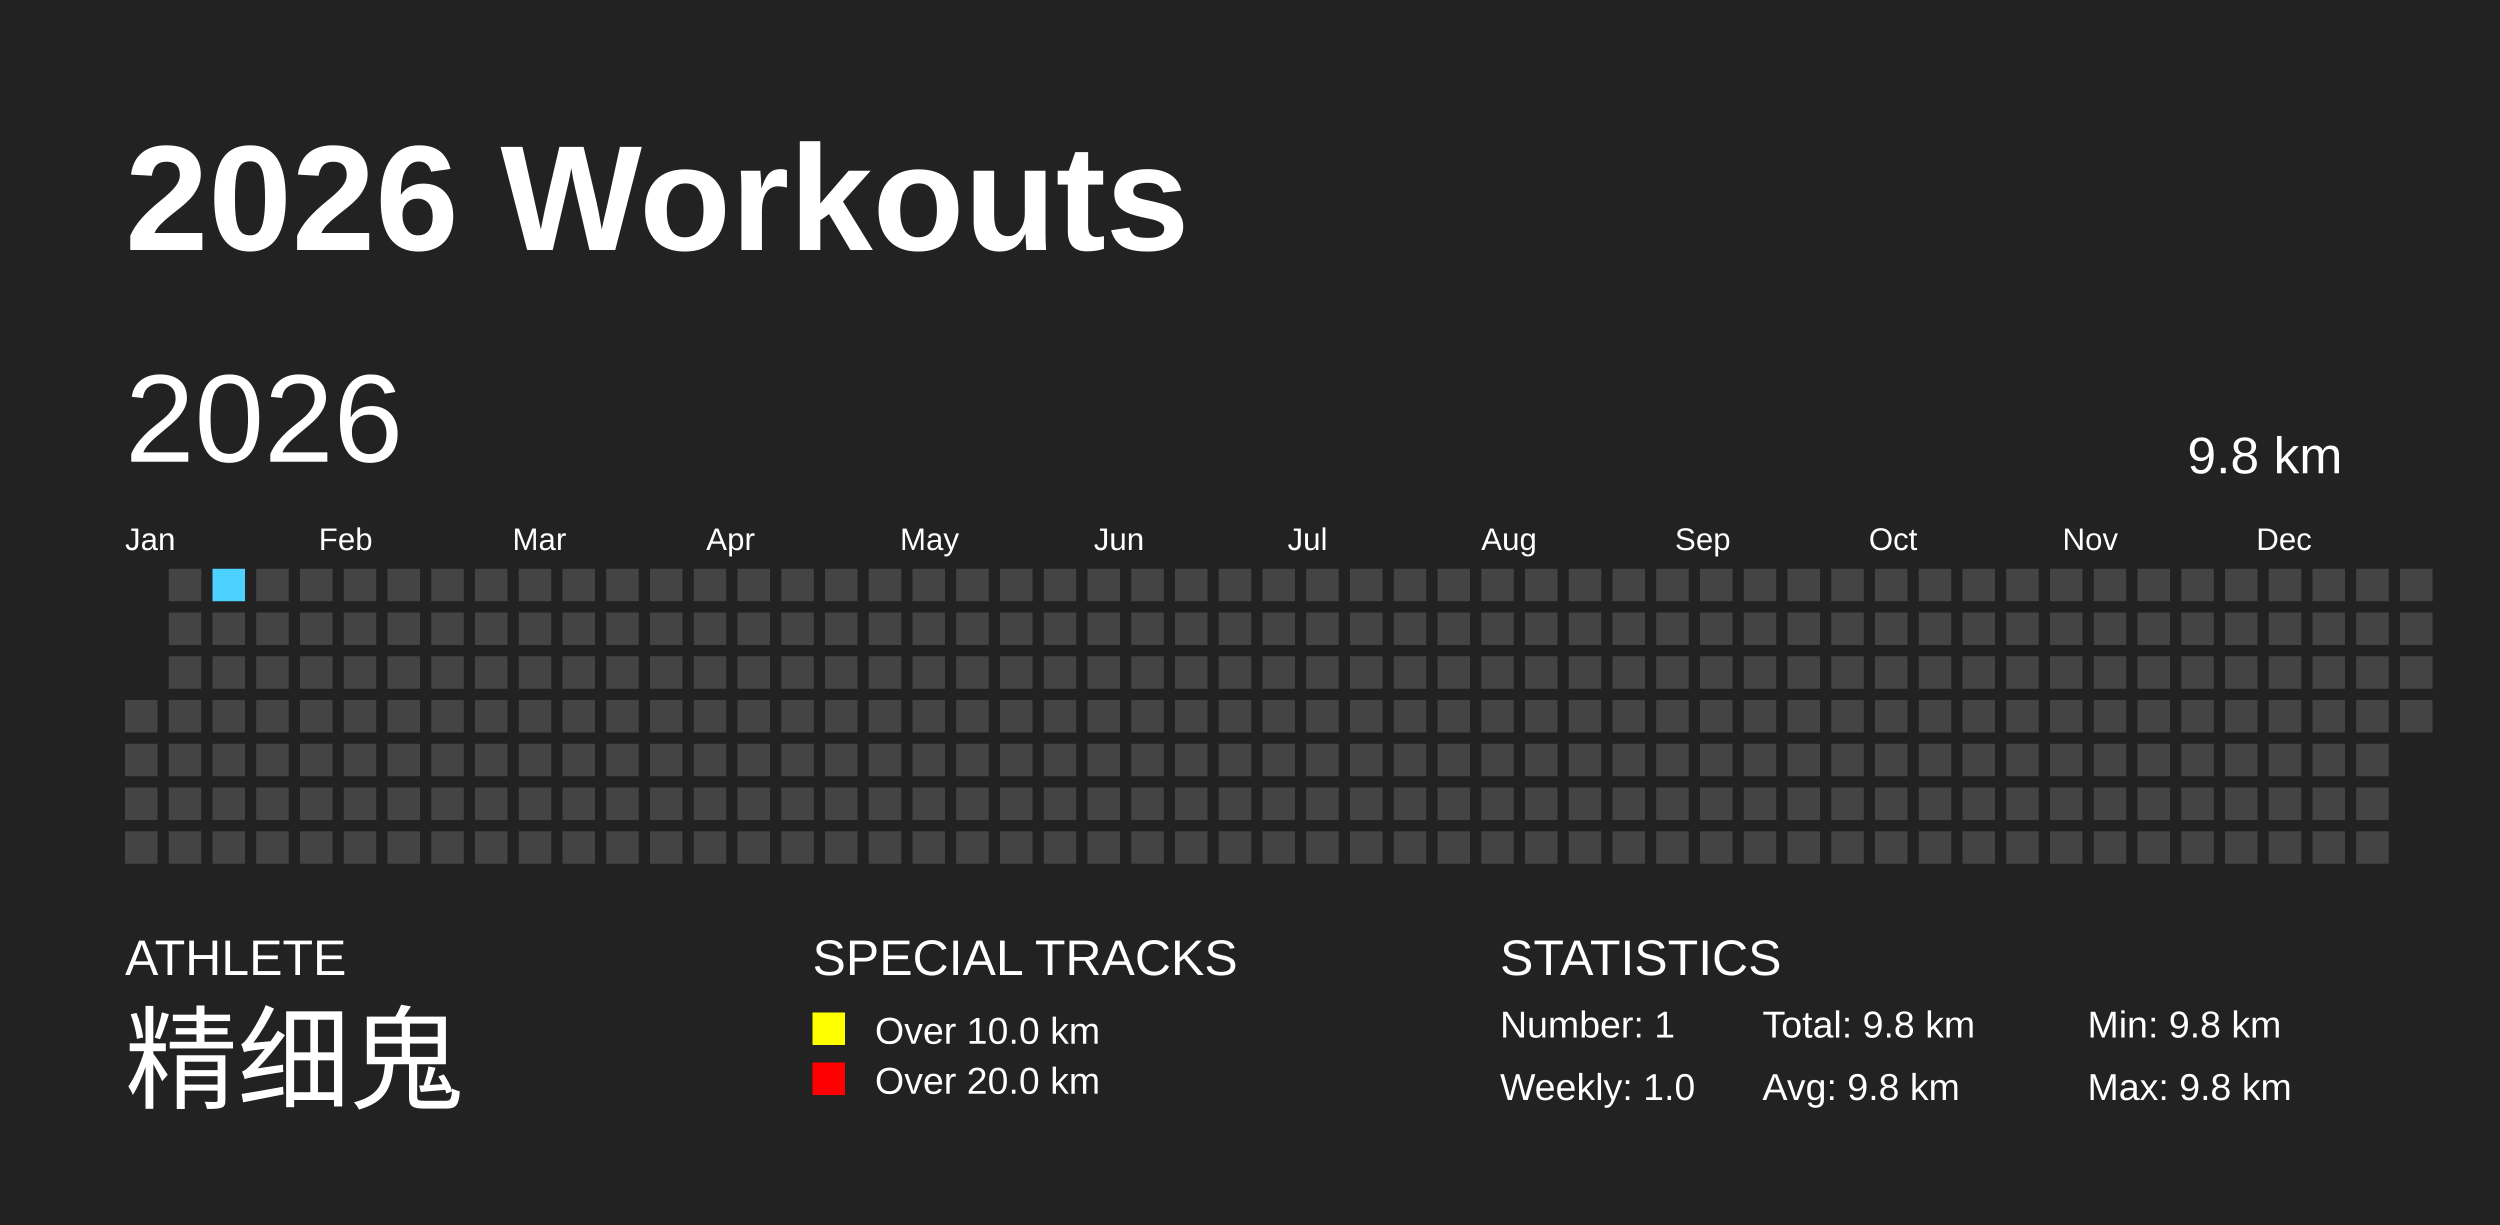
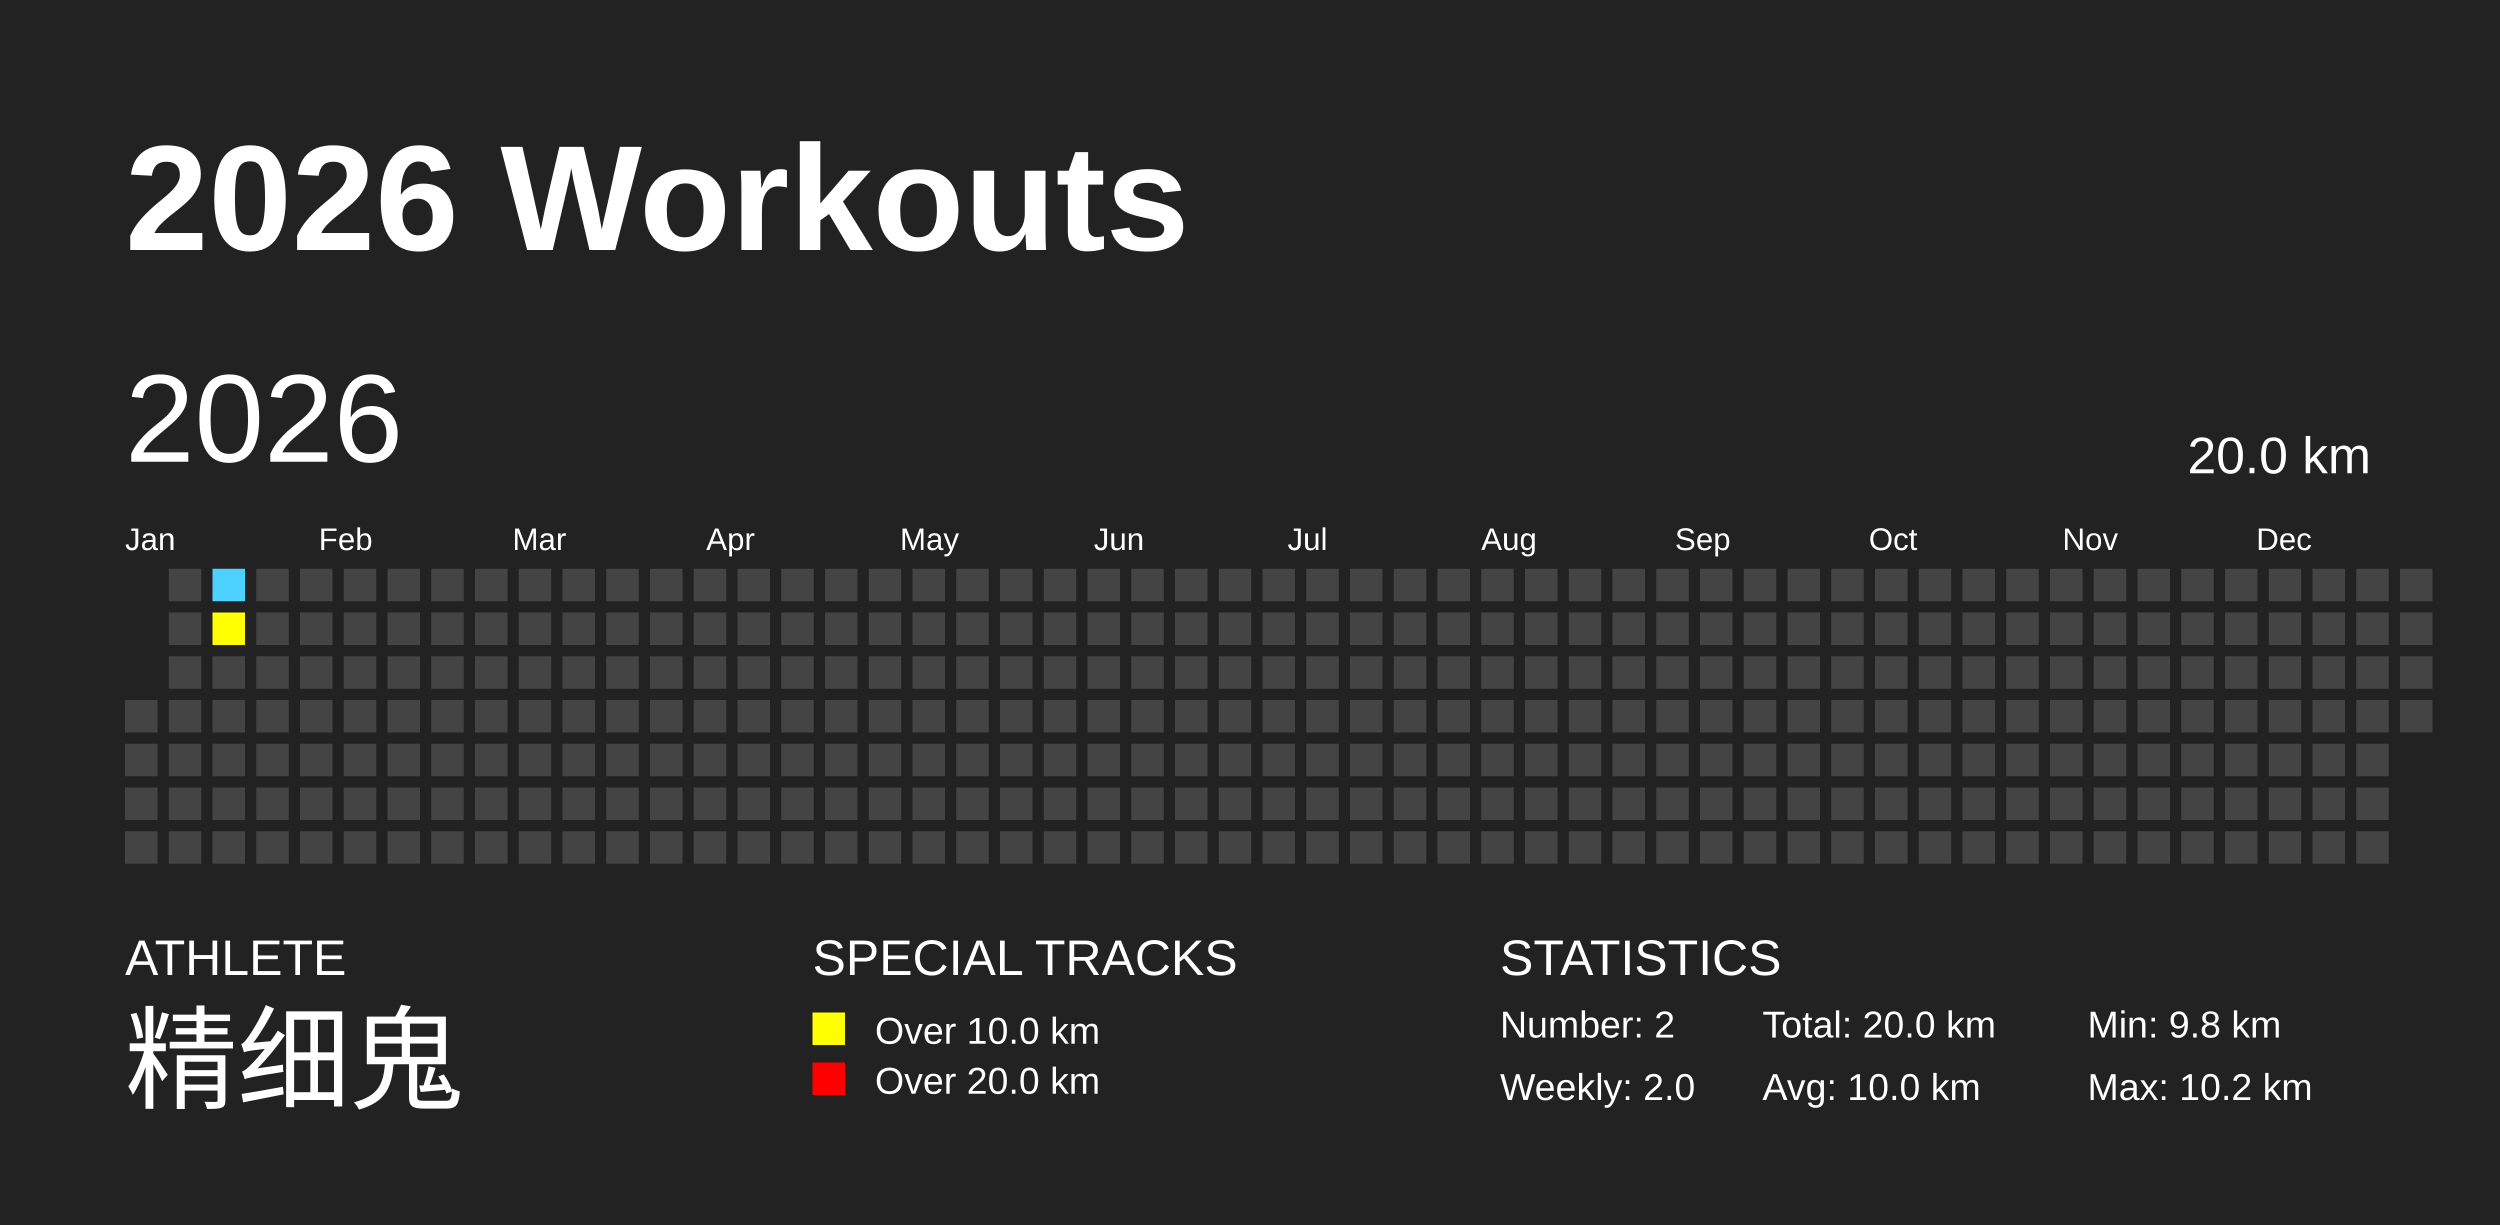
<svg xmlns="http://www.w3.org/2000/svg" baseProfile="full" height="98mm" version="1.1" viewBox="0,0,200,98" width="200mm">
  <defs />
  <rect fill="#222222" height="98" width="200" x="0" y="0" />
  <text fill="#FFFFFF" style="font-size:12px; font-family:Arial; font-weight:bold;" x="10" y="20">2026 Workouts</text>
  <text fill="#FFFFFF" style="font-size:4px; font-family:Arial" x="10" y="78">ATHLETE</text>
  <text fill="#FFFFFF" style="font-size:9px; font-family:Arial" x="10" y="88">精细鬼</text>
  <text fill="#FFFFFF" style="font-size:4px; font-family:Arial" x="65" y="78">SPECIAL TRACKS</text>
  <rect fill="yellow" height="2.6" width="2.6" x="65" y="81" />
  <text fill="#FFFFFF" style="font-size:3px; font-family:Arial" x="70" y="83.5">Over 10.0 km</text>
  <rect fill="red" height="2.6" width="2.6" x="65" y="85" />
  <text fill="#FFFFFF" style="font-size:3px; font-family:Arial" x="70" y="87.5">Over 20.0 km</text>
  <text fill="#FFFFFF" style="font-size:4px; font-family:Arial" x="120" y="78">STATISTICS</text>
-   <text fill="#FFFFFF" style="font-size:3px; font-family:Arial" x="120" y="83">Number: 1</text>
-   <text fill="#FFFFFF" style="font-size:3px; font-family:Arial" x="120" y="88">Weekly: 1.0</text>
-   <text fill="#FFFFFF" style="font-size:3px; font-family:Arial" x="141" y="83">Total: 9.8 km</text>
-   <text fill="#FFFFFF" style="font-size:3px; font-family:Arial" x="141" y="88">Avg: 9.8 km</text>
+   <text fill="#FFFFFF" style="font-size:3px; font-family:Arial" x="120" y="83">Number: 2</text>
+   <text fill="#FFFFFF" style="font-size:3px; font-family:Arial" x="120" y="88">Weekly: 2.0</text>
+   <text fill="#FFFFFF" style="font-size:3px; font-family:Arial" x="141" y="83">Total: 20.0 km</text>
+   <text fill="#FFFFFF" style="font-size:3px; font-family:Arial" x="141" y="88">Avg: 10.0 km</text>
  <text fill="#FFFFFF" style="font-size:3px; font-family:Arial" x="167" y="83">Min: 9.8 km</text>
-   <text fill="#FFFFFF" style="font-size:3px; font-family:Arial" x="167" y="88">Max: 9.8 km</text>
+   <text fill="#FFFFFF" style="font-size:3px; font-family:Arial" x="167" y="88">Max: 10.2 km</text>
  <text dominant-baseline="hanging" fill="#FFFFFF" style="font-size:10.0px; font-family:Arial;" x="10" y="30">2026</text>
-   <text dominant-baseline="hanging" fill="#FFFFFF" style="font-size:4.125px; font-family:Arial;" x="175" y="35">9.8 km</text>
+   <text dominant-baseline="hanging" fill="#FFFFFF" style="font-size:4.125px; font-family:Arial;" x="175" y="35">20.0 km</text>
  <text fill="#FFFFFF" style="font-size:2.5px; font-family:Arial" x="10.0" y="44">Jan</text>
  <text fill="#FFFFFF" style="font-size:2.5px; font-family:Arial" x="25.5" y="44">Feb</text>
  <text fill="#FFFFFF" style="font-size:2.5px; font-family:Arial" x="41.0" y="44">Mar</text>
  <text fill="#FFFFFF" style="font-size:2.5px; font-family:Arial" x="56.5" y="44">Apr</text>
  <text fill="#FFFFFF" style="font-size:2.5px; font-family:Arial" x="72.0" y="44">May</text>
  <text fill="#FFFFFF" style="font-size:2.5px; font-family:Arial" x="87.5" y="44">Jun</text>
  <text fill="#FFFFFF" style="font-size:2.5px; font-family:Arial" x="103.0" y="44">Jul</text>
  <text fill="#FFFFFF" style="font-size:2.5px; font-family:Arial" x="118.5" y="44">Aug</text>
  <text fill="#FFFFFF" style="font-size:2.5px; font-family:Arial" x="134.0" y="44">Sep</text>
  <text fill="#FFFFFF" style="font-size:2.5px; font-family:Arial" x="149.5" y="44">Oct</text>
  <text fill="#FFFFFF" style="font-size:2.5px; font-family:Arial" x="165.0" y="44">Nov</text>
  <text fill="#FFFFFF" style="font-size:2.5px; font-family:Arial" x="180.5" y="44">Dec</text>
  <rect fill="#444444" height="2.6" width="2.6" x="10.0" y="56.0" />
  <rect fill="#444444" height="2.6" width="2.6" x="10.0" y="59.5" />
  <rect fill="#444444" height="2.6" width="2.6" x="10.0" y="63.0" />
  <rect fill="#444444" height="2.6" width="2.6" x="10.0" y="66.5" />
  <rect fill="#444444" height="2.6" width="2.6" x="13.5" y="45.5" />
  <rect fill="#444444" height="2.6" width="2.6" x="13.5" y="49.0" />
  <rect fill="#444444" height="2.6" width="2.6" x="13.5" y="52.5" />
  <rect fill="#444444" height="2.6" width="2.6" x="13.5" y="56.0" />
  <rect fill="#444444" height="2.6" width="2.6" x="13.5" y="59.5" />
  <rect fill="#444444" height="2.6" width="2.6" x="13.5" y="63.0" />
  <rect fill="#444444" height="2.6" width="2.6" x="13.5" y="66.5" />
  <rect fill="#4DD2FF" height="2.6" width="2.6" x="17.0" y="45.5" />
-   <rect fill="#444444" height="2.6" width="2.6" x="17.0" y="49.0" />
+   <rect fill="yellow" height="2.6" width="2.6" x="17.0" y="49.0" />
  <rect fill="#444444" height="2.6" width="2.6" x="17.0" y="52.5" />
  <rect fill="#444444" height="2.6" width="2.6" x="17.0" y="56.0" />
  <rect fill="#444444" height="2.6" width="2.6" x="17.0" y="59.5" />
  <rect fill="#444444" height="2.6" width="2.6" x="17.0" y="63.0" />
  <rect fill="#444444" height="2.6" width="2.6" x="17.0" y="66.5" />
  <rect fill="#444444" height="2.6" width="2.6" x="20.5" y="45.5" />
  <rect fill="#444444" height="2.6" width="2.6" x="20.5" y="49.0" />
  <rect fill="#444444" height="2.6" width="2.6" x="20.5" y="52.5" />
  <rect fill="#444444" height="2.6" width="2.6" x="20.5" y="56.0" />
  <rect fill="#444444" height="2.6" width="2.6" x="20.5" y="59.5" />
  <rect fill="#444444" height="2.6" width="2.6" x="20.5" y="63.0" />
  <rect fill="#444444" height="2.6" width="2.6" x="20.5" y="66.5" />
  <rect fill="#444444" height="2.6" width="2.6" x="24.0" y="45.5" />
  <rect fill="#444444" height="2.6" width="2.6" x="24.0" y="49.0" />
  <rect fill="#444444" height="2.6" width="2.6" x="24.0" y="52.5" />
  <rect fill="#444444" height="2.6" width="2.6" x="24.0" y="56.0" />
  <rect fill="#444444" height="2.6" width="2.6" x="24.0" y="59.5" />
  <rect fill="#444444" height="2.6" width="2.6" x="24.0" y="63.0" />
  <rect fill="#444444" height="2.6" width="2.6" x="24.0" y="66.5" />
  <rect fill="#444444" height="2.6" width="2.6" x="27.5" y="45.5" />
  <rect fill="#444444" height="2.6" width="2.6" x="27.5" y="49.0" />
  <rect fill="#444444" height="2.6" width="2.6" x="27.5" y="52.5" />
  <rect fill="#444444" height="2.6" width="2.6" x="27.5" y="56.0" />
  <rect fill="#444444" height="2.6" width="2.6" x="27.5" y="59.5" />
  <rect fill="#444444" height="2.6" width="2.6" x="27.5" y="63.0" />
  <rect fill="#444444" height="2.6" width="2.6" x="27.5" y="66.5" />
  <rect fill="#444444" height="2.6" width="2.6" x="31.0" y="45.5" />
  <rect fill="#444444" height="2.6" width="2.6" x="31.0" y="49.0" />
  <rect fill="#444444" height="2.6" width="2.6" x="31.0" y="52.5" />
  <rect fill="#444444" height="2.6" width="2.6" x="31.0" y="56.0" />
  <rect fill="#444444" height="2.6" width="2.6" x="31.0" y="59.5" />
  <rect fill="#444444" height="2.6" width="2.6" x="31.0" y="63.0" />
  <rect fill="#444444" height="2.6" width="2.6" x="31.0" y="66.5" />
  <rect fill="#444444" height="2.6" width="2.6" x="34.5" y="45.5" />
  <rect fill="#444444" height="2.6" width="2.6" x="34.5" y="49.0" />
  <rect fill="#444444" height="2.6" width="2.6" x="34.5" y="52.5" />
  <rect fill="#444444" height="2.6" width="2.6" x="34.5" y="56.0" />
  <rect fill="#444444" height="2.6" width="2.6" x="34.5" y="59.5" />
  <rect fill="#444444" height="2.6" width="2.6" x="34.5" y="63.0" />
  <rect fill="#444444" height="2.6" width="2.6" x="34.5" y="66.5" />
  <rect fill="#444444" height="2.6" width="2.6" x="38.0" y="45.5" />
  <rect fill="#444444" height="2.6" width="2.6" x="38.0" y="49.0" />
  <rect fill="#444444" height="2.6" width="2.6" x="38.0" y="52.5" />
  <rect fill="#444444" height="2.6" width="2.6" x="38.0" y="56.0" />
  <rect fill="#444444" height="2.6" width="2.6" x="38.0" y="59.5" />
  <rect fill="#444444" height="2.6" width="2.6" x="38.0" y="63.0" />
  <rect fill="#444444" height="2.6" width="2.6" x="38.0" y="66.5" />
  <rect fill="#444444" height="2.6" width="2.6" x="41.5" y="45.5" />
  <rect fill="#444444" height="2.6" width="2.6" x="41.5" y="49.0" />
  <rect fill="#444444" height="2.6" width="2.6" x="41.5" y="52.5" />
  <rect fill="#444444" height="2.6" width="2.6" x="41.5" y="56.0" />
  <rect fill="#444444" height="2.6" width="2.6" x="41.5" y="59.5" />
  <rect fill="#444444" height="2.6" width="2.6" x="41.5" y="63.0" />
  <rect fill="#444444" height="2.6" width="2.6" x="41.5" y="66.5" />
  <rect fill="#444444" height="2.6" width="2.6" x="45.0" y="45.5" />
  <rect fill="#444444" height="2.6" width="2.6" x="45.0" y="49.0" />
  <rect fill="#444444" height="2.6" width="2.6" x="45.0" y="52.5" />
  <rect fill="#444444" height="2.6" width="2.6" x="45.0" y="56.0" />
  <rect fill="#444444" height="2.6" width="2.6" x="45.0" y="59.5" />
  <rect fill="#444444" height="2.6" width="2.6" x="45.0" y="63.0" />
  <rect fill="#444444" height="2.6" width="2.6" x="45.0" y="66.5" />
  <rect fill="#444444" height="2.6" width="2.6" x="48.5" y="45.5" />
  <rect fill="#444444" height="2.6" width="2.6" x="48.5" y="49.0" />
  <rect fill="#444444" height="2.6" width="2.6" x="48.5" y="52.5" />
  <rect fill="#444444" height="2.6" width="2.6" x="48.5" y="56.0" />
  <rect fill="#444444" height="2.6" width="2.6" x="48.5" y="59.5" />
  <rect fill="#444444" height="2.6" width="2.6" x="48.5" y="63.0" />
  <rect fill="#444444" height="2.6" width="2.6" x="48.5" y="66.5" />
  <rect fill="#444444" height="2.6" width="2.6" x="52.0" y="45.5" />
  <rect fill="#444444" height="2.6" width="2.6" x="52.0" y="49.0" />
  <rect fill="#444444" height="2.6" width="2.6" x="52.0" y="52.5" />
  <rect fill="#444444" height="2.6" width="2.6" x="52.0" y="56.0" />
  <rect fill="#444444" height="2.6" width="2.6" x="52.0" y="59.5" />
  <rect fill="#444444" height="2.6" width="2.6" x="52.0" y="63.0" />
  <rect fill="#444444" height="2.6" width="2.6" x="52.0" y="66.5" />
  <rect fill="#444444" height="2.6" width="2.6" x="55.5" y="45.5" />
  <rect fill="#444444" height="2.6" width="2.6" x="55.5" y="49.0" />
  <rect fill="#444444" height="2.6" width="2.6" x="55.5" y="52.5" />
  <rect fill="#444444" height="2.6" width="2.6" x="55.5" y="56.0" />
  <rect fill="#444444" height="2.6" width="2.6" x="55.5" y="59.5" />
  <rect fill="#444444" height="2.6" width="2.6" x="55.5" y="63.0" />
  <rect fill="#444444" height="2.6" width="2.6" x="55.5" y="66.5" />
  <rect fill="#444444" height="2.6" width="2.6" x="59.0" y="45.5" />
  <rect fill="#444444" height="2.6" width="2.6" x="59.0" y="49.0" />
  <rect fill="#444444" height="2.6" width="2.6" x="59.0" y="52.5" />
  <rect fill="#444444" height="2.6" width="2.6" x="59.0" y="56.0" />
  <rect fill="#444444" height="2.6" width="2.6" x="59.0" y="59.5" />
  <rect fill="#444444" height="2.6" width="2.6" x="59.0" y="63.0" />
  <rect fill="#444444" height="2.6" width="2.6" x="59.0" y="66.5" />
  <rect fill="#444444" height="2.6" width="2.6" x="62.5" y="45.5" />
  <rect fill="#444444" height="2.6" width="2.6" x="62.5" y="49.0" />
  <rect fill="#444444" height="2.6" width="2.6" x="62.5" y="52.5" />
  <rect fill="#444444" height="2.6" width="2.6" x="62.5" y="56.0" />
  <rect fill="#444444" height="2.6" width="2.6" x="62.5" y="59.5" />
  <rect fill="#444444" height="2.6" width="2.6" x="62.5" y="63.0" />
  <rect fill="#444444" height="2.6" width="2.6" x="62.5" y="66.5" />
  <rect fill="#444444" height="2.6" width="2.6" x="66.0" y="45.5" />
  <rect fill="#444444" height="2.6" width="2.6" x="66.0" y="49.0" />
  <rect fill="#444444" height="2.6" width="2.6" x="66.0" y="52.5" />
  <rect fill="#444444" height="2.6" width="2.6" x="66.0" y="56.0" />
  <rect fill="#444444" height="2.6" width="2.6" x="66.0" y="59.5" />
  <rect fill="#444444" height="2.6" width="2.6" x="66.0" y="63.0" />
  <rect fill="#444444" height="2.6" width="2.6" x="66.0" y="66.5" />
  <rect fill="#444444" height="2.6" width="2.6" x="69.5" y="45.5" />
  <rect fill="#444444" height="2.6" width="2.6" x="69.5" y="49.0" />
  <rect fill="#444444" height="2.6" width="2.6" x="69.5" y="52.5" />
  <rect fill="#444444" height="2.6" width="2.6" x="69.5" y="56.0" />
  <rect fill="#444444" height="2.6" width="2.6" x="69.5" y="59.5" />
  <rect fill="#444444" height="2.6" width="2.6" x="69.5" y="63.0" />
  <rect fill="#444444" height="2.6" width="2.6" x="69.5" y="66.5" />
  <rect fill="#444444" height="2.6" width="2.6" x="73.0" y="45.5" />
  <rect fill="#444444" height="2.6" width="2.6" x="73.0" y="49.0" />
  <rect fill="#444444" height="2.6" width="2.6" x="73.0" y="52.5" />
  <rect fill="#444444" height="2.6" width="2.6" x="73.0" y="56.0" />
  <rect fill="#444444" height="2.6" width="2.6" x="73.0" y="59.5" />
  <rect fill="#444444" height="2.6" width="2.6" x="73.0" y="63.0" />
  <rect fill="#444444" height="2.6" width="2.6" x="73.0" y="66.5" />
  <rect fill="#444444" height="2.6" width="2.6" x="76.5" y="45.5" />
  <rect fill="#444444" height="2.6" width="2.6" x="76.5" y="49.0" />
  <rect fill="#444444" height="2.6" width="2.6" x="76.5" y="52.5" />
  <rect fill="#444444" height="2.6" width="2.6" x="76.5" y="56.0" />
  <rect fill="#444444" height="2.6" width="2.6" x="76.5" y="59.5" />
  <rect fill="#444444" height="2.6" width="2.6" x="76.5" y="63.0" />
  <rect fill="#444444" height="2.6" width="2.6" x="76.5" y="66.5" />
  <rect fill="#444444" height="2.6" width="2.6" x="80.0" y="45.5" />
  <rect fill="#444444" height="2.6" width="2.6" x="80.0" y="49.0" />
  <rect fill="#444444" height="2.6" width="2.6" x="80.0" y="52.5" />
  <rect fill="#444444" height="2.6" width="2.6" x="80.0" y="56.0" />
  <rect fill="#444444" height="2.6" width="2.6" x="80.0" y="59.5" />
  <rect fill="#444444" height="2.6" width="2.6" x="80.0" y="63.0" />
  <rect fill="#444444" height="2.6" width="2.6" x="80.0" y="66.5" />
  <rect fill="#444444" height="2.6" width="2.6" x="83.5" y="45.5" />
  <rect fill="#444444" height="2.6" width="2.6" x="83.5" y="49.0" />
  <rect fill="#444444" height="2.6" width="2.6" x="83.5" y="52.5" />
  <rect fill="#444444" height="2.6" width="2.6" x="83.5" y="56.0" />
  <rect fill="#444444" height="2.6" width="2.6" x="83.5" y="59.5" />
  <rect fill="#444444" height="2.6" width="2.6" x="83.5" y="63.0" />
  <rect fill="#444444" height="2.6" width="2.6" x="83.5" y="66.5" />
  <rect fill="#444444" height="2.6" width="2.6" x="87.0" y="45.5" />
  <rect fill="#444444" height="2.6" width="2.6" x="87.0" y="49.0" />
  <rect fill="#444444" height="2.6" width="2.6" x="87.0" y="52.5" />
  <rect fill="#444444" height="2.6" width="2.6" x="87.0" y="56.0" />
  <rect fill="#444444" height="2.6" width="2.6" x="87.0" y="59.5" />
  <rect fill="#444444" height="2.6" width="2.6" x="87.0" y="63.0" />
  <rect fill="#444444" height="2.6" width="2.6" x="87.0" y="66.5" />
  <rect fill="#444444" height="2.6" width="2.6" x="90.5" y="45.5" />
  <rect fill="#444444" height="2.6" width="2.6" x="90.5" y="49.0" />
  <rect fill="#444444" height="2.6" width="2.6" x="90.5" y="52.5" />
  <rect fill="#444444" height="2.6" width="2.6" x="90.5" y="56.0" />
  <rect fill="#444444" height="2.6" width="2.6" x="90.5" y="59.5" />
  <rect fill="#444444" height="2.6" width="2.6" x="90.5" y="63.0" />
  <rect fill="#444444" height="2.6" width="2.6" x="90.5" y="66.5" />
  <rect fill="#444444" height="2.6" width="2.6" x="94.0" y="45.5" />
  <rect fill="#444444" height="2.6" width="2.6" x="94.0" y="49.0" />
  <rect fill="#444444" height="2.6" width="2.6" x="94.0" y="52.5" />
  <rect fill="#444444" height="2.6" width="2.6" x="94.0" y="56.0" />
  <rect fill="#444444" height="2.6" width="2.6" x="94.0" y="59.5" />
  <rect fill="#444444" height="2.6" width="2.6" x="94.0" y="63.0" />
  <rect fill="#444444" height="2.6" width="2.6" x="94.0" y="66.5" />
  <rect fill="#444444" height="2.6" width="2.6" x="97.5" y="45.5" />
  <rect fill="#444444" height="2.6" width="2.6" x="97.5" y="49.0" />
  <rect fill="#444444" height="2.6" width="2.6" x="97.5" y="52.5" />
  <rect fill="#444444" height="2.6" width="2.6" x="97.5" y="56.0" />
  <rect fill="#444444" height="2.6" width="2.6" x="97.5" y="59.5" />
  <rect fill="#444444" height="2.6" width="2.6" x="97.5" y="63.0" />
  <rect fill="#444444" height="2.6" width="2.6" x="97.5" y="66.5" />
  <rect fill="#444444" height="2.6" width="2.6" x="101.0" y="45.5" />
  <rect fill="#444444" height="2.6" width="2.6" x="101.0" y="49.0" />
  <rect fill="#444444" height="2.6" width="2.6" x="101.0" y="52.5" />
  <rect fill="#444444" height="2.6" width="2.6" x="101.0" y="56.0" />
  <rect fill="#444444" height="2.6" width="2.6" x="101.0" y="59.5" />
  <rect fill="#444444" height="2.6" width="2.6" x="101.0" y="63.0" />
  <rect fill="#444444" height="2.6" width="2.6" x="101.0" y="66.5" />
  <rect fill="#444444" height="2.6" width="2.6" x="104.5" y="45.5" />
  <rect fill="#444444" height="2.6" width="2.6" x="104.5" y="49.0" />
  <rect fill="#444444" height="2.6" width="2.6" x="104.5" y="52.5" />
  <rect fill="#444444" height="2.6" width="2.6" x="104.5" y="56.0" />
  <rect fill="#444444" height="2.6" width="2.6" x="104.5" y="59.5" />
  <rect fill="#444444" height="2.6" width="2.6" x="104.5" y="63.0" />
  <rect fill="#444444" height="2.6" width="2.6" x="104.5" y="66.5" />
  <rect fill="#444444" height="2.6" width="2.6" x="108.0" y="45.5" />
  <rect fill="#444444" height="2.6" width="2.6" x="108.0" y="49.0" />
  <rect fill="#444444" height="2.6" width="2.6" x="108.0" y="52.5" />
  <rect fill="#444444" height="2.6" width="2.6" x="108.0" y="56.0" />
  <rect fill="#444444" height="2.6" width="2.6" x="108.0" y="59.5" />
  <rect fill="#444444" height="2.6" width="2.6" x="108.0" y="63.0" />
  <rect fill="#444444" height="2.6" width="2.6" x="108.0" y="66.5" />
  <rect fill="#444444" height="2.6" width="2.6" x="111.5" y="45.5" />
  <rect fill="#444444" height="2.6" width="2.6" x="111.5" y="49.0" />
  <rect fill="#444444" height="2.6" width="2.6" x="111.5" y="52.5" />
  <rect fill="#444444" height="2.6" width="2.6" x="111.5" y="56.0" />
  <rect fill="#444444" height="2.6" width="2.6" x="111.5" y="59.5" />
  <rect fill="#444444" height="2.6" width="2.6" x="111.5" y="63.0" />
  <rect fill="#444444" height="2.6" width="2.6" x="111.5" y="66.5" />
  <rect fill="#444444" height="2.6" width="2.6" x="115.0" y="45.5" />
  <rect fill="#444444" height="2.6" width="2.6" x="115.0" y="49.0" />
  <rect fill="#444444" height="2.6" width="2.6" x="115.0" y="52.5" />
  <rect fill="#444444" height="2.6" width="2.6" x="115.0" y="56.0" />
  <rect fill="#444444" height="2.6" width="2.6" x="115.0" y="59.5" />
  <rect fill="#444444" height="2.6" width="2.6" x="115.0" y="63.0" />
  <rect fill="#444444" height="2.6" width="2.6" x="115.0" y="66.5" />
  <rect fill="#444444" height="2.6" width="2.6" x="118.5" y="45.5" />
  <rect fill="#444444" height="2.6" width="2.6" x="118.5" y="49.0" />
  <rect fill="#444444" height="2.6" width="2.6" x="118.5" y="52.5" />
  <rect fill="#444444" height="2.6" width="2.6" x="118.5" y="56.0" />
  <rect fill="#444444" height="2.6" width="2.6" x="118.5" y="59.5" />
  <rect fill="#444444" height="2.6" width="2.6" x="118.5" y="63.0" />
  <rect fill="#444444" height="2.6" width="2.6" x="118.5" y="66.5" />
  <rect fill="#444444" height="2.6" width="2.6" x="122.0" y="45.5" />
  <rect fill="#444444" height="2.6" width="2.6" x="122.0" y="49.0" />
  <rect fill="#444444" height="2.6" width="2.6" x="122.0" y="52.5" />
  <rect fill="#444444" height="2.6" width="2.6" x="122.0" y="56.0" />
  <rect fill="#444444" height="2.6" width="2.6" x="122.0" y="59.5" />
  <rect fill="#444444" height="2.6" width="2.6" x="122.0" y="63.0" />
  <rect fill="#444444" height="2.6" width="2.6" x="122.0" y="66.5" />
  <rect fill="#444444" height="2.6" width="2.6" x="125.5" y="45.5" />
  <rect fill="#444444" height="2.6" width="2.6" x="125.5" y="49.0" />
  <rect fill="#444444" height="2.6" width="2.6" x="125.5" y="52.5" />
  <rect fill="#444444" height="2.6" width="2.6" x="125.5" y="56.0" />
  <rect fill="#444444" height="2.6" width="2.6" x="125.5" y="59.5" />
  <rect fill="#444444" height="2.6" width="2.6" x="125.5" y="63.0" />
  <rect fill="#444444" height="2.6" width="2.6" x="125.5" y="66.5" />
  <rect fill="#444444" height="2.6" width="2.6" x="129.0" y="45.5" />
  <rect fill="#444444" height="2.6" width="2.6" x="129.0" y="49.0" />
  <rect fill="#444444" height="2.6" width="2.6" x="129.0" y="52.5" />
  <rect fill="#444444" height="2.6" width="2.6" x="129.0" y="56.0" />
  <rect fill="#444444" height="2.6" width="2.6" x="129.0" y="59.5" />
  <rect fill="#444444" height="2.6" width="2.6" x="129.0" y="63.0" />
  <rect fill="#444444" height="2.6" width="2.6" x="129.0" y="66.5" />
  <rect fill="#444444" height="2.6" width="2.6" x="132.5" y="45.5" />
  <rect fill="#444444" height="2.6" width="2.6" x="132.5" y="49.0" />
  <rect fill="#444444" height="2.6" width="2.6" x="132.5" y="52.5" />
  <rect fill="#444444" height="2.6" width="2.6" x="132.5" y="56.0" />
  <rect fill="#444444" height="2.6" width="2.6" x="132.5" y="59.5" />
  <rect fill="#444444" height="2.6" width="2.6" x="132.5" y="63.0" />
  <rect fill="#444444" height="2.6" width="2.6" x="132.5" y="66.5" />
  <rect fill="#444444" height="2.6" width="2.6" x="136.0" y="45.5" />
  <rect fill="#444444" height="2.6" width="2.6" x="136.0" y="49.0" />
  <rect fill="#444444" height="2.6" width="2.6" x="136.0" y="52.5" />
  <rect fill="#444444" height="2.6" width="2.6" x="136.0" y="56.0" />
  <rect fill="#444444" height="2.6" width="2.6" x="136.0" y="59.5" />
  <rect fill="#444444" height="2.6" width="2.6" x="136.0" y="63.0" />
  <rect fill="#444444" height="2.6" width="2.6" x="136.0" y="66.5" />
  <rect fill="#444444" height="2.6" width="2.6" x="139.5" y="45.5" />
  <rect fill="#444444" height="2.6" width="2.6" x="139.5" y="49.0" />
  <rect fill="#444444" height="2.6" width="2.6" x="139.5" y="52.5" />
  <rect fill="#444444" height="2.6" width="2.6" x="139.5" y="56.0" />
  <rect fill="#444444" height="2.6" width="2.6" x="139.5" y="59.5" />
  <rect fill="#444444" height="2.6" width="2.6" x="139.5" y="63.0" />
  <rect fill="#444444" height="2.6" width="2.6" x="139.5" y="66.5" />
  <rect fill="#444444" height="2.6" width="2.6" x="143.0" y="45.5" />
  <rect fill="#444444" height="2.6" width="2.6" x="143.0" y="49.0" />
  <rect fill="#444444" height="2.6" width="2.6" x="143.0" y="52.5" />
  <rect fill="#444444" height="2.6" width="2.6" x="143.0" y="56.0" />
  <rect fill="#444444" height="2.6" width="2.6" x="143.0" y="59.5" />
  <rect fill="#444444" height="2.6" width="2.6" x="143.0" y="63.0" />
  <rect fill="#444444" height="2.6" width="2.6" x="143.0" y="66.5" />
  <rect fill="#444444" height="2.6" width="2.6" x="146.5" y="45.5" />
  <rect fill="#444444" height="2.6" width="2.6" x="146.5" y="49.0" />
  <rect fill="#444444" height="2.6" width="2.6" x="146.5" y="52.5" />
  <rect fill="#444444" height="2.6" width="2.6" x="146.5" y="56.0" />
  <rect fill="#444444" height="2.6" width="2.6" x="146.5" y="59.5" />
  <rect fill="#444444" height="2.6" width="2.6" x="146.5" y="63.0" />
  <rect fill="#444444" height="2.6" width="2.6" x="146.5" y="66.5" />
  <rect fill="#444444" height="2.6" width="2.6" x="150.0" y="45.5" />
  <rect fill="#444444" height="2.6" width="2.6" x="150.0" y="49.0" />
  <rect fill="#444444" height="2.6" width="2.6" x="150.0" y="52.5" />
  <rect fill="#444444" height="2.6" width="2.6" x="150.0" y="56.0" />
  <rect fill="#444444" height="2.6" width="2.6" x="150.0" y="59.5" />
  <rect fill="#444444" height="2.6" width="2.6" x="150.0" y="63.0" />
  <rect fill="#444444" height="2.6" width="2.6" x="150.0" y="66.5" />
  <rect fill="#444444" height="2.6" width="2.6" x="153.5" y="45.5" />
  <rect fill="#444444" height="2.6" width="2.6" x="153.5" y="49.0" />
  <rect fill="#444444" height="2.6" width="2.6" x="153.5" y="52.5" />
  <rect fill="#444444" height="2.6" width="2.6" x="153.5" y="56.0" />
  <rect fill="#444444" height="2.6" width="2.6" x="153.5" y="59.5" />
  <rect fill="#444444" height="2.6" width="2.6" x="153.5" y="63.0" />
  <rect fill="#444444" height="2.6" width="2.6" x="153.5" y="66.5" />
  <rect fill="#444444" height="2.6" width="2.6" x="157.0" y="45.5" />
  <rect fill="#444444" height="2.6" width="2.6" x="157.0" y="49.0" />
  <rect fill="#444444" height="2.6" width="2.6" x="157.0" y="52.5" />
  <rect fill="#444444" height="2.6" width="2.6" x="157.0" y="56.0" />
  <rect fill="#444444" height="2.6" width="2.6" x="157.0" y="59.5" />
  <rect fill="#444444" height="2.6" width="2.6" x="157.0" y="63.0" />
  <rect fill="#444444" height="2.6" width="2.6" x="157.0" y="66.5" />
  <rect fill="#444444" height="2.6" width="2.6" x="160.5" y="45.5" />
  <rect fill="#444444" height="2.6" width="2.6" x="160.5" y="49.0" />
  <rect fill="#444444" height="2.6" width="2.6" x="160.5" y="52.5" />
  <rect fill="#444444" height="2.6" width="2.6" x="160.5" y="56.0" />
  <rect fill="#444444" height="2.6" width="2.6" x="160.5" y="59.5" />
  <rect fill="#444444" height="2.6" width="2.6" x="160.5" y="63.0" />
  <rect fill="#444444" height="2.6" width="2.6" x="160.5" y="66.5" />
  <rect fill="#444444" height="2.6" width="2.6" x="164.0" y="45.5" />
  <rect fill="#444444" height="2.6" width="2.6" x="164.0" y="49.0" />
  <rect fill="#444444" height="2.6" width="2.6" x="164.0" y="52.5" />
  <rect fill="#444444" height="2.6" width="2.6" x="164.0" y="56.0" />
  <rect fill="#444444" height="2.6" width="2.6" x="164.0" y="59.5" />
  <rect fill="#444444" height="2.6" width="2.6" x="164.0" y="63.0" />
  <rect fill="#444444" height="2.6" width="2.6" x="164.0" y="66.5" />
  <rect fill="#444444" height="2.6" width="2.6" x="167.5" y="45.5" />
  <rect fill="#444444" height="2.6" width="2.6" x="167.5" y="49.0" />
  <rect fill="#444444" height="2.6" width="2.6" x="167.5" y="52.5" />
  <rect fill="#444444" height="2.6" width="2.6" x="167.5" y="56.0" />
  <rect fill="#444444" height="2.6" width="2.6" x="167.5" y="59.5" />
  <rect fill="#444444" height="2.6" width="2.6" x="167.5" y="63.0" />
  <rect fill="#444444" height="2.6" width="2.6" x="167.5" y="66.5" />
  <rect fill="#444444" height="2.6" width="2.6" x="171.0" y="45.5" />
  <rect fill="#444444" height="2.6" width="2.6" x="171.0" y="49.0" />
  <rect fill="#444444" height="2.6" width="2.6" x="171.0" y="52.5" />
  <rect fill="#444444" height="2.6" width="2.6" x="171.0" y="56.0" />
  <rect fill="#444444" height="2.6" width="2.6" x="171.0" y="59.5" />
  <rect fill="#444444" height="2.6" width="2.6" x="171.0" y="63.0" />
  <rect fill="#444444" height="2.6" width="2.6" x="171.0" y="66.5" />
  <rect fill="#444444" height="2.6" width="2.6" x="174.5" y="45.5" />
  <rect fill="#444444" height="2.6" width="2.6" x="174.5" y="49.0" />
  <rect fill="#444444" height="2.6" width="2.6" x="174.5" y="52.5" />
  <rect fill="#444444" height="2.6" width="2.6" x="174.5" y="56.0" />
  <rect fill="#444444" height="2.6" width="2.6" x="174.5" y="59.5" />
  <rect fill="#444444" height="2.6" width="2.6" x="174.5" y="63.0" />
  <rect fill="#444444" height="2.6" width="2.6" x="174.5" y="66.5" />
  <rect fill="#444444" height="2.6" width="2.6" x="178.0" y="45.5" />
  <rect fill="#444444" height="2.6" width="2.6" x="178.0" y="49.0" />
  <rect fill="#444444" height="2.6" width="2.6" x="178.0" y="52.5" />
  <rect fill="#444444" height="2.6" width="2.6" x="178.0" y="56.0" />
  <rect fill="#444444" height="2.6" width="2.6" x="178.0" y="59.5" />
  <rect fill="#444444" height="2.6" width="2.6" x="178.0" y="63.0" />
  <rect fill="#444444" height="2.6" width="2.6" x="178.0" y="66.5" />
  <rect fill="#444444" height="2.6" width="2.6" x="181.5" y="45.5" />
  <rect fill="#444444" height="2.6" width="2.6" x="181.5" y="49.0" />
  <rect fill="#444444" height="2.6" width="2.6" x="181.5" y="52.5" />
  <rect fill="#444444" height="2.6" width="2.6" x="181.5" y="56.0" />
  <rect fill="#444444" height="2.6" width="2.6" x="181.5" y="59.5" />
  <rect fill="#444444" height="2.6" width="2.6" x="181.5" y="63.0" />
  <rect fill="#444444" height="2.6" width="2.6" x="181.5" y="66.5" />
  <rect fill="#444444" height="2.6" width="2.6" x="185.0" y="45.5" />
  <rect fill="#444444" height="2.6" width="2.6" x="185.0" y="49.0" />
  <rect fill="#444444" height="2.6" width="2.6" x="185.0" y="52.5" />
  <rect fill="#444444" height="2.6" width="2.6" x="185.0" y="56.0" />
  <rect fill="#444444" height="2.6" width="2.6" x="185.0" y="59.5" />
  <rect fill="#444444" height="2.6" width="2.6" x="185.0" y="63.0" />
  <rect fill="#444444" height="2.6" width="2.6" x="185.0" y="66.5" />
  <rect fill="#444444" height="2.6" width="2.6" x="188.5" y="45.5" />
  <rect fill="#444444" height="2.6" width="2.6" x="188.5" y="49.0" />
  <rect fill="#444444" height="2.6" width="2.6" x="188.5" y="52.5" />
  <rect fill="#444444" height="2.6" width="2.6" x="188.5" y="56.0" />
  <rect fill="#444444" height="2.6" width="2.6" x="188.5" y="59.5" />
  <rect fill="#444444" height="2.6" width="2.6" x="188.5" y="63.0" />
  <rect fill="#444444" height="2.6" width="2.6" x="188.5" y="66.5" />
  <rect fill="#444444" height="2.6" width="2.6" x="192.0" y="45.5" />
  <rect fill="#444444" height="2.6" width="2.6" x="192.0" y="49.0" />
  <rect fill="#444444" height="2.6" width="2.6" x="192.0" y="52.5" />
  <rect fill="#444444" height="2.6" width="2.6" x="192.0" y="56.0" />
</svg>
